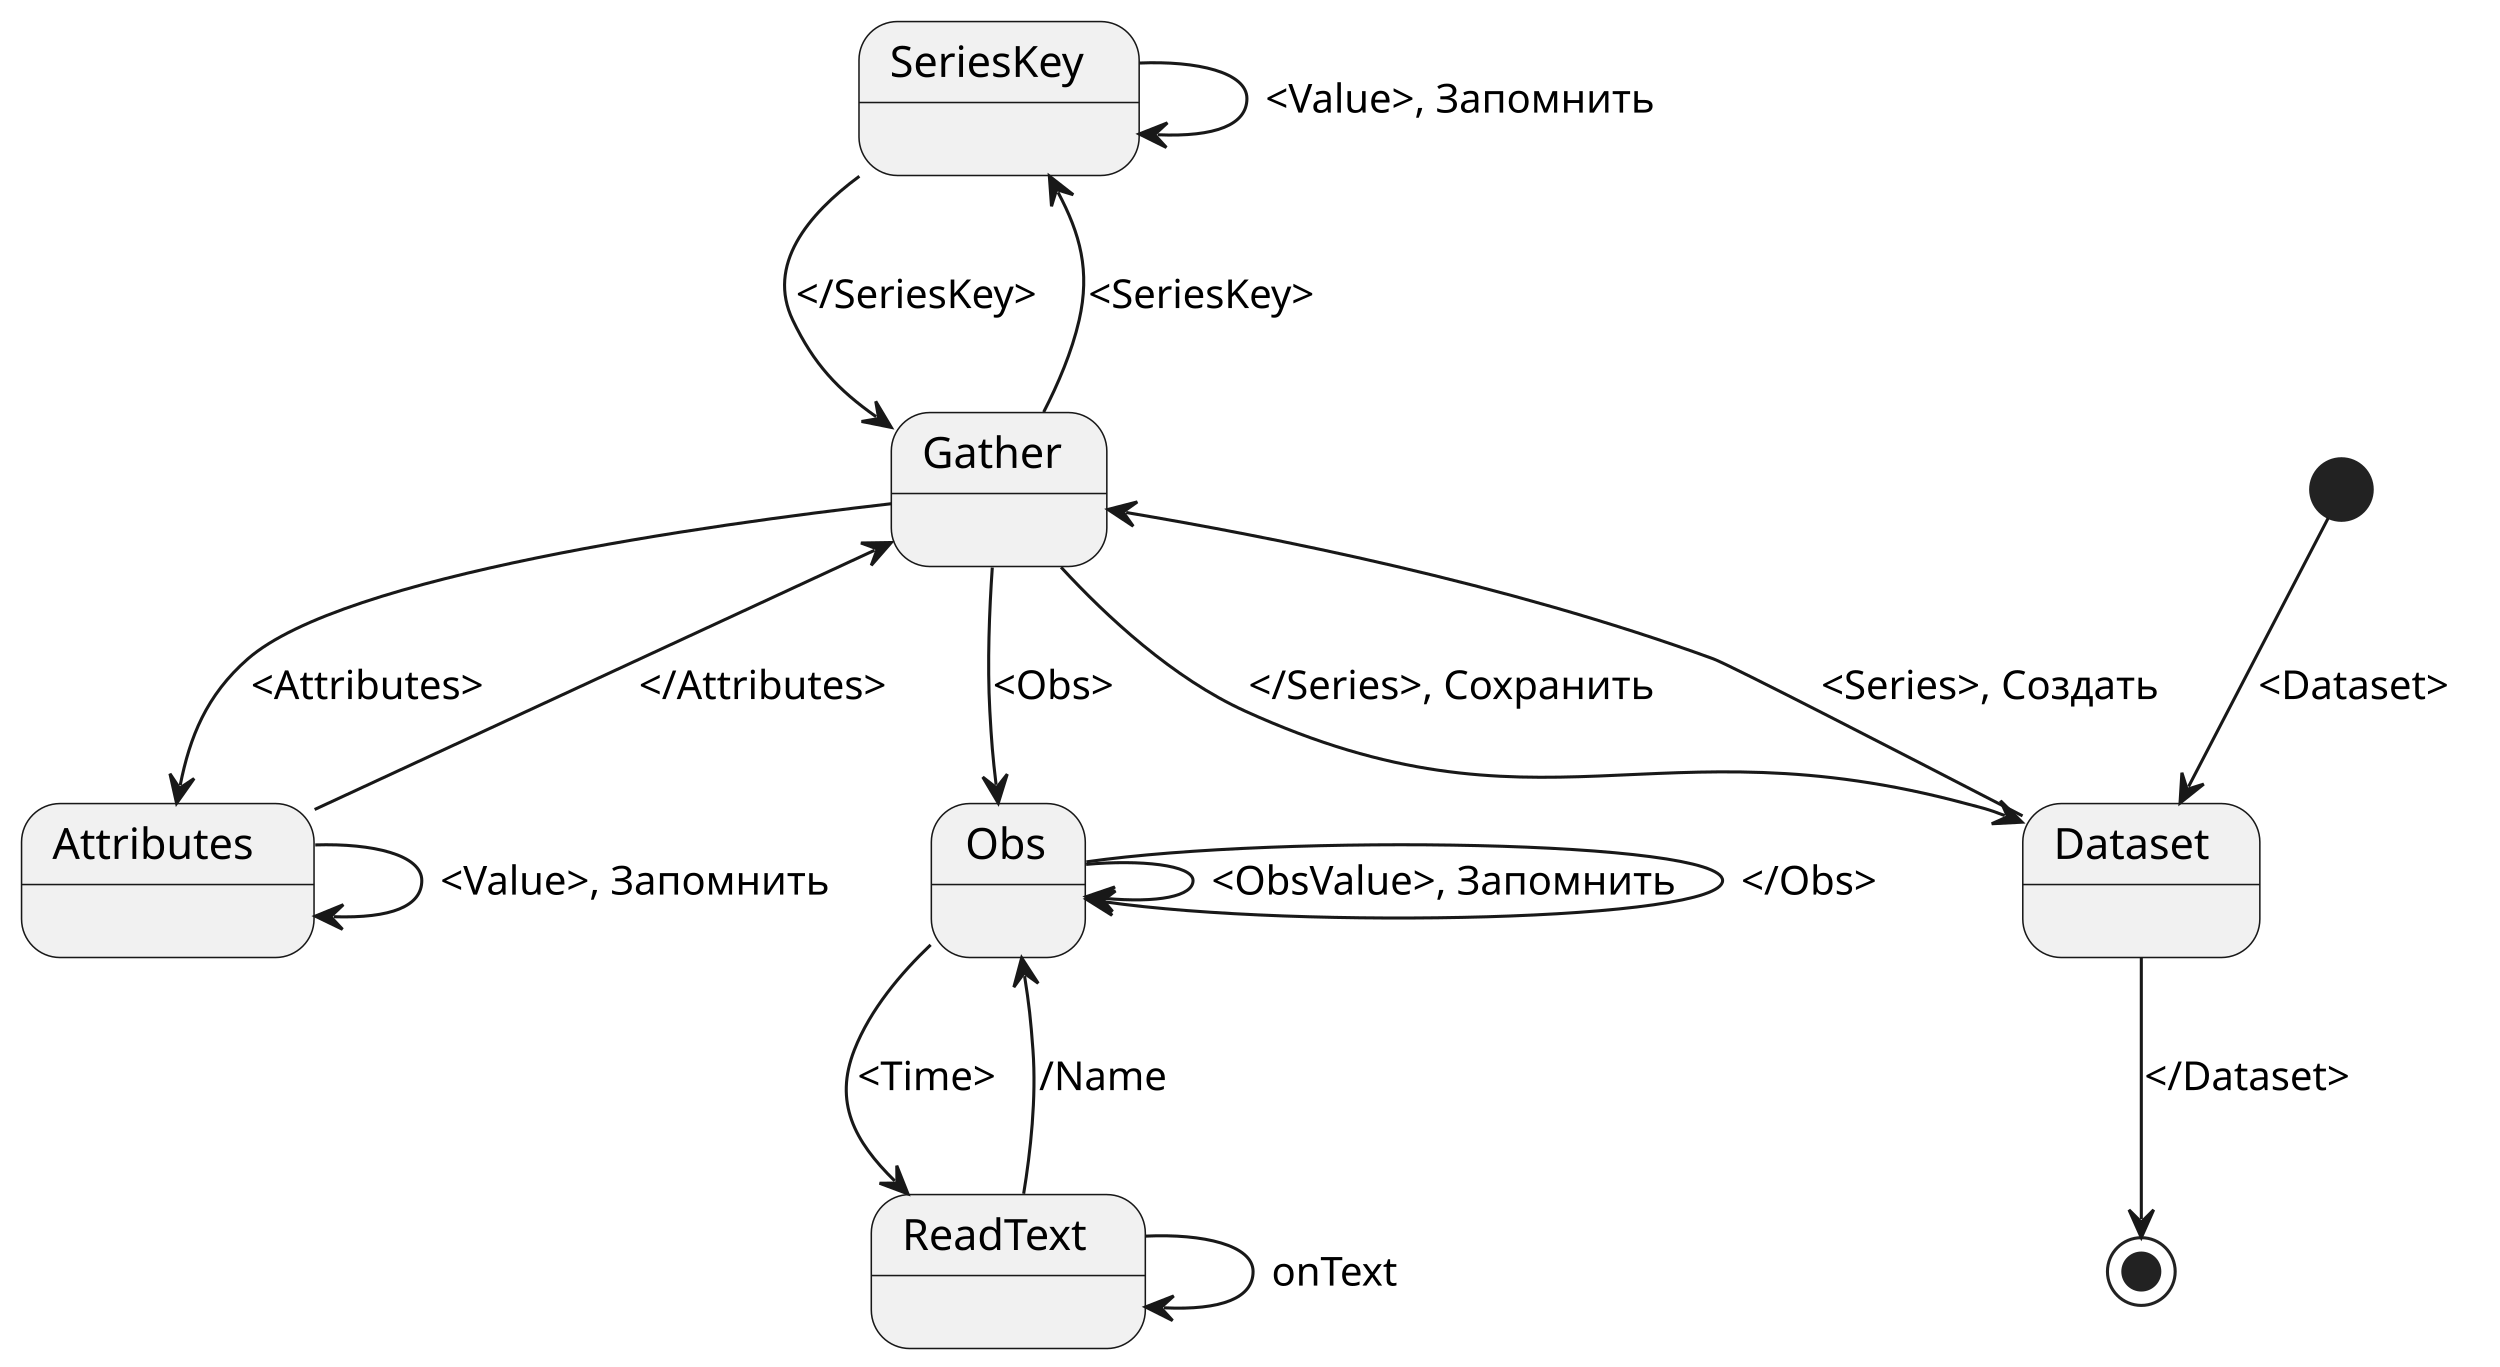
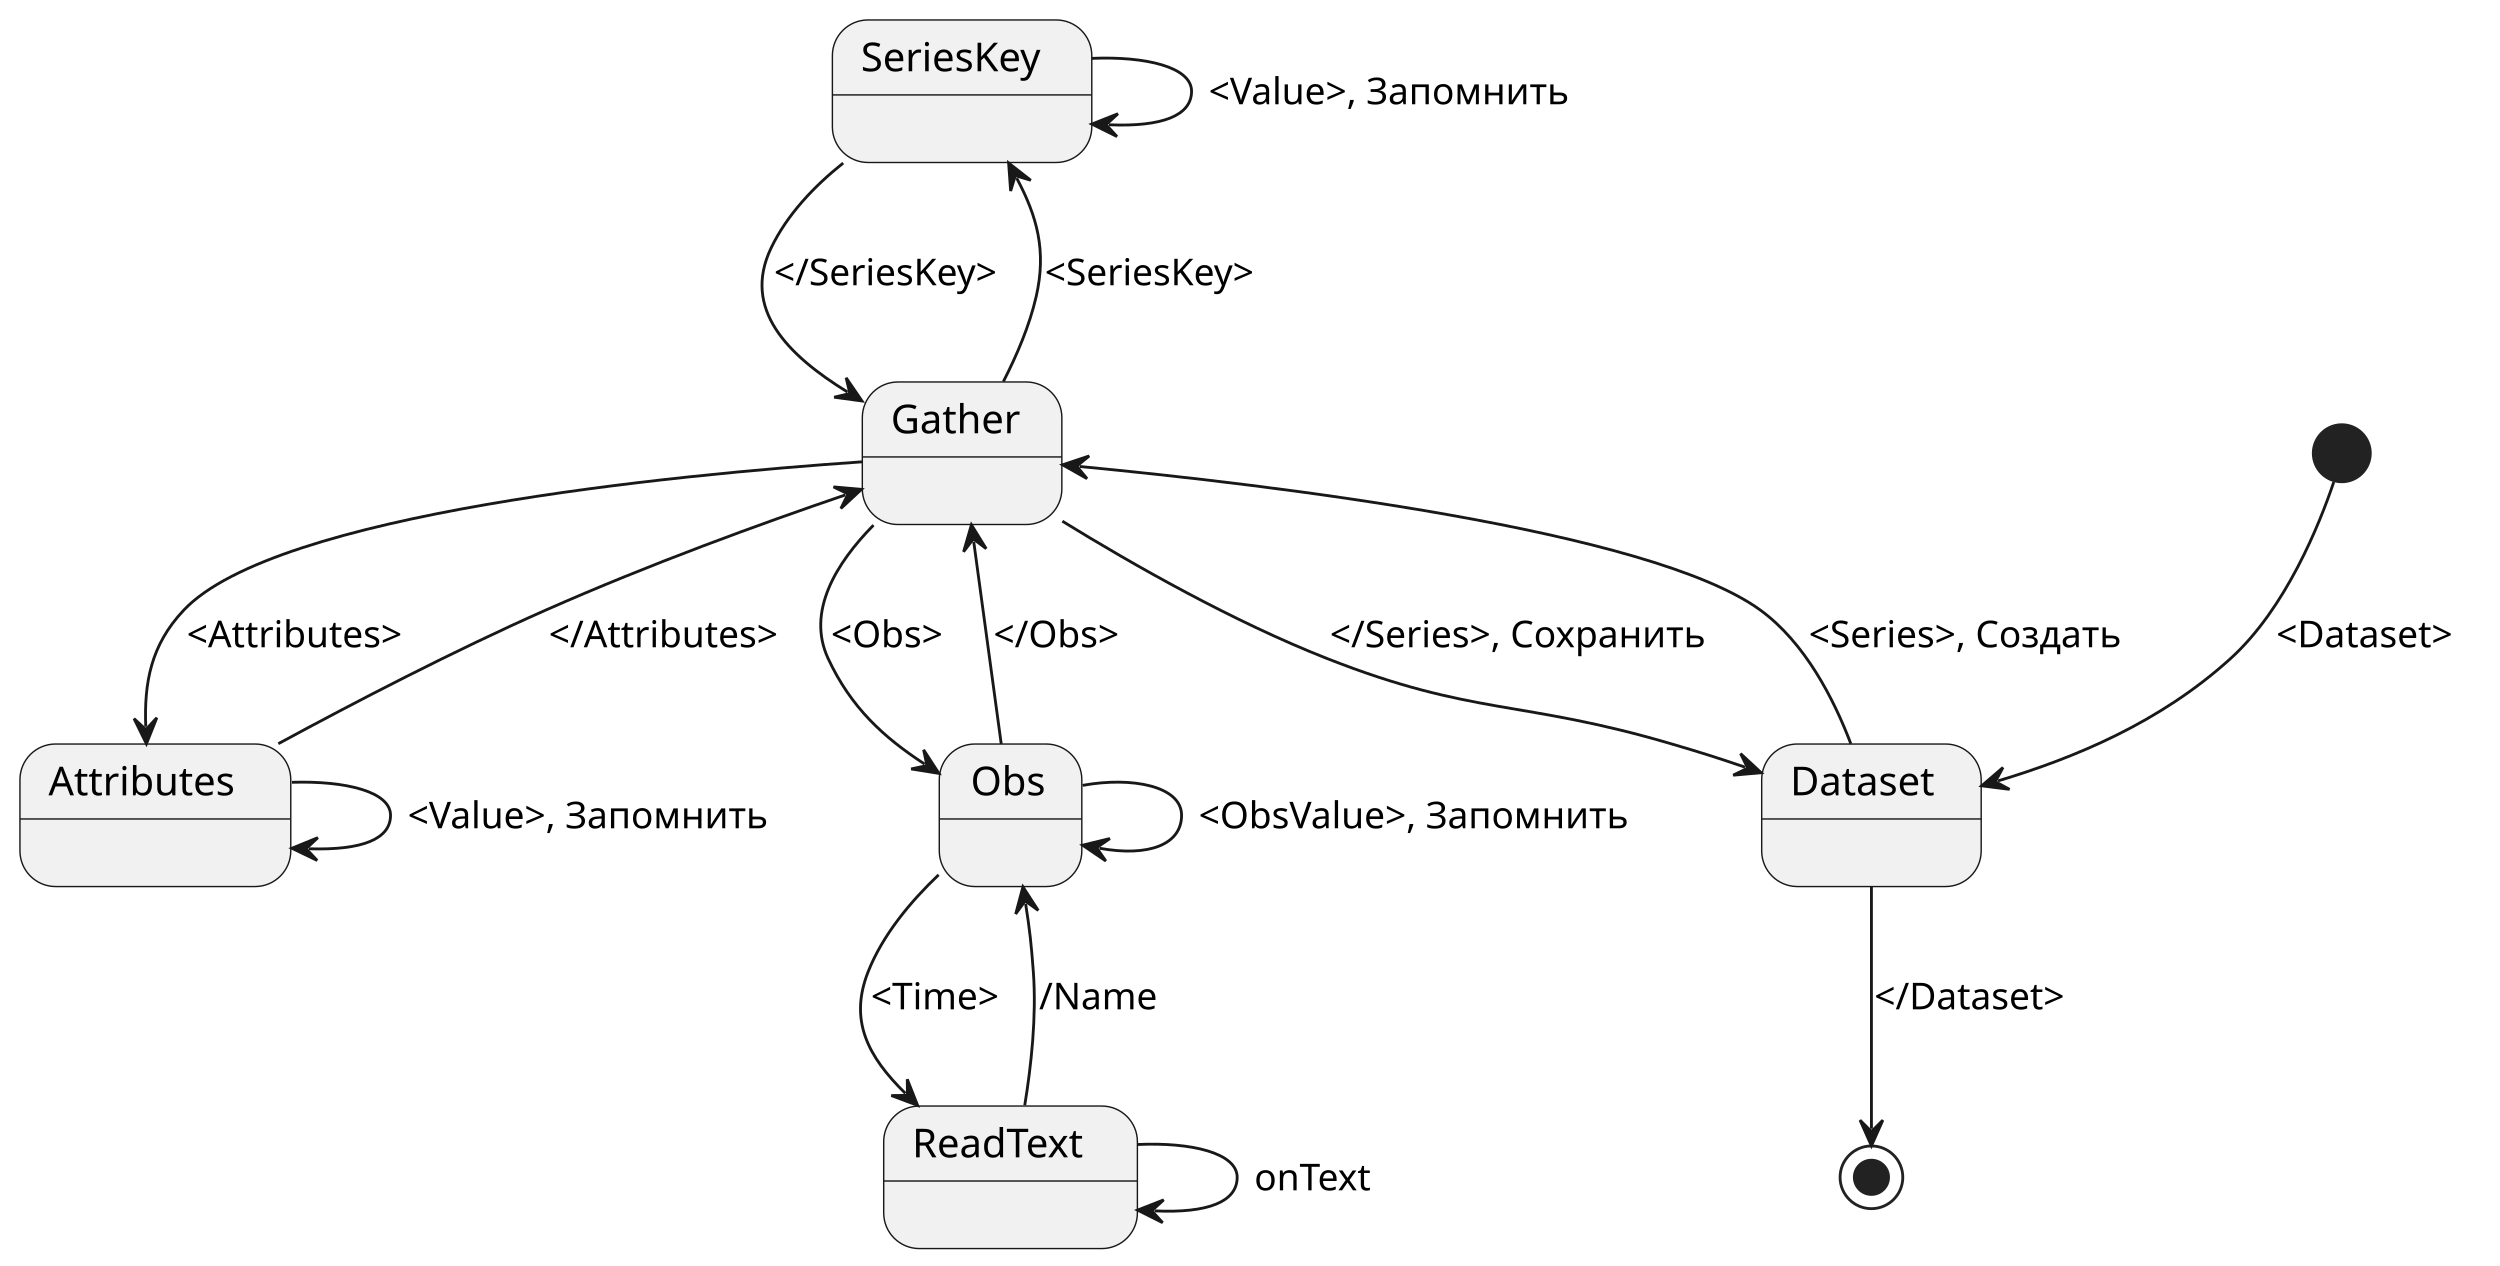
- <svg xmlns="http://www.w3.org/2000/svg" contentStyleType="text/css" height="444px" preserveAspectRatio="none" style="width:812px;height:444px;background:#FFFFFF;" version="1.1" viewBox="0 0 812 444" width="812px" zoomAndPan="magnify">
+ <svg xmlns="http://www.w3.org/2000/svg" contentStyleType="text/css" height="444px" preserveAspectRatio="none" style="width:877px;height:444px;background:#FFFFFF;" version="1.1" viewBox="0 0 877 444" width="877px" zoomAndPan="magnify">
  <defs />
  <g>
-     <ellipse cx="760.5" cy="159" fill="#222222" rx="10" ry="10" style="stroke:#222222;stroke-width:1.0;" />
+     <ellipse cx="821.5" cy="159" fill="#222222" rx="10" ry="10" style="stroke:#222222;stroke-width:1.0;" />
    <g id="Dataset">
-       <rect fill="#F1F1F1" height="50" rx="12.5" ry="12.5" style="stroke:#181818;stroke-width:0.5;" width="77" x="657" y="261" />
-       <line style="stroke:#181818;stroke-width:0.5;" x1="657" x2="734" y1="287.297" y2="287.297" />
-       <text fill="#000000" font-family="sans-serif" font-size="14" lengthAdjust="spacing" textLength="57" x="667" y="278.995">Dataset</text>
+       <rect fill="#F1F1F1" height="50" rx="12.5" ry="12.5" style="stroke:#181818;stroke-width:0.5;" width="77" x="618" y="261" />
+       <line style="stroke:#181818;stroke-width:0.5;" x1="618" x2="695" y1="287.297" y2="287.297" />
+       <text fill="#000000" font-family="sans-serif" font-size="14" lengthAdjust="spacing" textLength="57" x="628" y="278.995">Dataset</text>
    </g>
-     <ellipse cx="695.5" cy="413" fill="none" rx="11" ry="11" style="stroke:#222222;stroke-width:1.0;" />
-     <ellipse cx="695.5" cy="413" fill="#222222" rx="6" ry="6" style="stroke:#222222;stroke-width:1.0;" />
+     <ellipse cx="656.5" cy="413" fill="none" rx="11" ry="11" style="stroke:#222222;stroke-width:1.0;" />
+     <ellipse cx="656.5" cy="413" fill="#222222" rx="6" ry="6" style="stroke:#222222;stroke-width:1.0;" />
    <g id="Gather">
-       <rect fill="#F1F1F1" height="50" rx="12.5" ry="12.5" style="stroke:#181818;stroke-width:0.5;" width="70" x="289.5" y="134" />
-       <line style="stroke:#181818;stroke-width:0.5;" x1="289.5" x2="359.5" y1="160.297" y2="160.297" />
-       <text fill="#000000" font-family="sans-serif" font-size="14" lengthAdjust="spacing" textLength="50" x="299.5" y="151.995">Gather</text>
+       <rect fill="#F1F1F1" height="50" rx="12.5" ry="12.5" style="stroke:#181818;stroke-width:0.5;" width="70" x="302.5" y="134" />
+       <line style="stroke:#181818;stroke-width:0.5;" x1="302.5" x2="372.5" y1="160.297" y2="160.297" />
+       <text fill="#000000" font-family="sans-serif" font-size="14" lengthAdjust="spacing" textLength="50" x="312.5" y="151.995">Gather</text>
    </g>
    <g id="SeriesKey">
-       <rect fill="#F1F1F1" height="50" rx="12.5" ry="12.5" style="stroke:#181818;stroke-width:0.5;" width="91" x="279" y="7" />
-       <line style="stroke:#181818;stroke-width:0.5;" x1="279" x2="370" y1="33.297" y2="33.297" />
-       <text fill="#000000" font-family="sans-serif" font-size="14" lengthAdjust="spacing" textLength="71" x="289" y="24.995">SeriesKey</text>
+       <rect fill="#F1F1F1" height="50" rx="12.5" ry="12.5" style="stroke:#181818;stroke-width:0.5;" width="91" x="292" y="7" />
+       <line style="stroke:#181818;stroke-width:0.5;" x1="292" x2="383" y1="33.297" y2="33.297" />
+       <text fill="#000000" font-family="sans-serif" font-size="14" lengthAdjust="spacing" textLength="71" x="302" y="24.995">SeriesKey</text>
    </g>
    <g id="Attributes">
      <rect fill="#F1F1F1" height="50" rx="12.5" ry="12.5" style="stroke:#181818;stroke-width:0.5;" width="95" x="7" y="261" />
      <line style="stroke:#181818;stroke-width:0.5;" x1="7" x2="102" y1="287.297" y2="287.297" />
      <text fill="#000000" font-family="sans-serif" font-size="14" lengthAdjust="spacing" textLength="75" x="17" y="278.995">Attributes</text>
    </g>
    <g id="Obs">
-       <rect fill="#F1F1F1" height="50" rx="12.5" ry="12.5" style="stroke:#181818;stroke-width:0.5;" width="50" x="302.5" y="261" />
-       <line style="stroke:#181818;stroke-width:0.5;" x1="302.5" x2="352.5" y1="287.297" y2="287.297" />
-       <text fill="#000000" font-family="sans-serif" font-size="14" lengthAdjust="spacing" textLength="28" x="313.5" y="278.995">Obs</text>
+       <rect fill="#F1F1F1" height="50" rx="12.5" ry="12.5" style="stroke:#181818;stroke-width:0.5;" width="50" x="329.5" y="261" />
+       <line style="stroke:#181818;stroke-width:0.5;" x1="329.5" x2="379.5" y1="287.297" y2="287.297" />
+       <text fill="#000000" font-family="sans-serif" font-size="14" lengthAdjust="spacing" textLength="28" x="340.5" y="278.995">Obs</text>
    </g>
    <g id="ReadText">
-       <rect fill="#F1F1F1" height="50" rx="12.5" ry="12.5" style="stroke:#181818;stroke-width:0.5;" width="89" x="283" y="388" />
-       <line style="stroke:#181818;stroke-width:0.5;" x1="283" x2="372" y1="414.297" y2="414.297" />
-       <text fill="#000000" font-family="sans-serif" font-size="14" lengthAdjust="spacing" textLength="69" x="293" y="405.995">ReadText</text>
+       <rect fill="#F1F1F1" height="50" rx="12.5" ry="12.5" style="stroke:#181818;stroke-width:0.5;" width="89" x="310" y="388" />
+       <line style="stroke:#181818;stroke-width:0.5;" x1="310" x2="399" y1="414.297" y2="414.297" />
+       <text fill="#000000" font-family="sans-serif" font-size="14" lengthAdjust="spacing" textLength="69" x="320" y="405.995">ReadText</text>
    </g>
    <g id="link_*start*_Dataset">
-       <path d="M756.235,168.202 C746.604,186.723 725.629,227.059 710.844,255.492 " fill="none" id="*start*-to-Dataset" style="stroke:#181818;stroke-width:1.0;" />
-       <polygon fill="#181818" points="708.076,260.815,715.777,254.675,710.383,256.379,708.679,250.985,708.076,260.815" style="stroke:#181818;stroke-width:1.0;" />
-       <text fill="#000000" font-family="sans-serif" font-size="13" lengthAdjust="spacing" textLength="71" x="733.5" y="227.067">&lt;Dataset&gt;</text>
+       <path d="M818.693,169.081 C813.684,183.909 801.875,213.426 782.5,231 C757.733,253.465 727.945,265.81 700.922,273.934 " fill="none" id="*start*-to-Dataset" style="stroke:#181818;stroke-width:1.0;" />
+       <polygon fill="#181818" points="695.176,275.661,704.947,276.901,699.964,274.221,702.643,269.239,695.176,275.661" style="stroke:#181818;stroke-width:1.0;" />
+       <text fill="#000000" font-family="sans-serif" font-size="13" lengthAdjust="spacing" textLength="71" x="798.5" y="227.067">&lt;Dataset&gt;</text>
    </g>
    <g id="link_Dataset_*end*">
-       <path d="M695.5,311.101 C695.5,338.628 695.5,376.378 695.5,395.956 " fill="none" id="Dataset-to-*end*" style="stroke:#181818;stroke-width:1.0;" />
-       <polygon fill="#181818" points="695.5,401.956,699.5,392.956,695.5,396.956,691.5,392.956,695.5,401.956" style="stroke:#181818;stroke-width:1.0;" />
-       <text fill="#000000" font-family="sans-serif" font-size="13" lengthAdjust="spacing" textLength="75" x="696.5" y="354.067">&lt;/Dataset&gt;</text>
+       <path d="M656.5,311.101 C656.5,338.628 656.5,376.378 656.5,395.956 " fill="none" id="Dataset-to-*end*" style="stroke:#181818;stroke-width:1.0;" />
+       <polygon fill="#181818" points="656.5,401.956,660.5,392.956,656.5,396.956,652.5,392.956,656.5,401.956" style="stroke:#181818;stroke-width:1.0;" />
+       <text fill="#000000" font-family="sans-serif" font-size="13" lengthAdjust="spacing" textLength="75" x="657.5" y="354.067">&lt;/Dataset&gt;</text>
    </g>
    <g id="link_Dataset_Gather">
-       <path d="M656.927,265.006 C617.635,244.684 561.733,215.913 556.5,214 C488.917,189.295 411.944,174.221 365.776,166.462 " fill="none" id="Dataset-to-Gather" style="stroke:#181818;stroke-width:1.0;" />
-       <polygon fill="#181818" points="359.859,165.468,368.072,170.904,364.79,166.297,369.397,163.015,359.859,165.468" style="stroke:#181818;stroke-width:1.0;" />
-       <text fill="#000000" font-family="sans-serif" font-size="13" lengthAdjust="spacing" textLength="123" x="591.5" y="227.067">&lt;Series&gt;, Создать</text>
+       <path d="M649.28,260.935 C643.295,245.165 633.188,225.426 617.5,214 C578.833,185.837 444.96,169.995 378.725,163.639 " fill="none" id="Dataset-to-Gather" style="stroke:#181818;stroke-width:1.0;" />
+       <polygon fill="#181818" points="372.752,163.066,381.329,167.907,377.729,163.544,382.093,159.944,372.752,163.066" style="stroke:#181818;stroke-width:1.0;" />
+       <text fill="#000000" font-family="sans-serif" font-size="13" lengthAdjust="spacing" textLength="123" x="634.5" y="227.067">&lt;Series&gt;, Создать</text>
    </g>
    <g id="link_Gather_Dataset">
-       <path d="M344.632,184.241 C359.436,200.304 381.002,220.317 404.5,231 C499.95,274.393 537.255,233.739 638.5,261 C644.513,262.619 645.125,262.589 651.141,264.896 " fill="none" id="Gather-to-Dataset" style="stroke:#181818;stroke-width:1.0;" />
-       <polygon fill="#181818" points="656.744,267.043,649.772,260.087,652.075,265.253,646.909,267.557,656.744,267.043" style="stroke:#181818;stroke-width:1.0;" />
-       <text fill="#000000" font-family="sans-serif" font-size="13" lengthAdjust="spacing" textLength="142" x="405.5" y="227.067">&lt;/Series&gt;, Сохранить</text>
+       <path d="M372.672,182.833 C397.717,198.25 432.629,218.071 465.5,231 C517.061,251.28 533.355,245.334 586.5,261 C596.728,264.015 602.005,265.657 612.139,269.122 " fill="none" id="Gather-to-Dataset" style="stroke:#181818;stroke-width:1.0;" />
+       <polygon fill="#181818" points="617.816,271.063,610.594,264.366,613.085,269.445,608.006,271.936,617.816,271.063" style="stroke:#181818;stroke-width:1.0;" />
+       <text fill="#000000" font-family="sans-serif" font-size="13" lengthAdjust="spacing" textLength="142" x="466.5" y="227.067">&lt;/Series&gt;, Сохранить</text>
    </g>
    <g id="link_Gather_SeriesKey">
-       <path d="M338.981,133.852 C343.622,124.812 348.162,114.246 350.5,104 C354.151,88.003 350.861,75.994 343.649,62.475 " fill="none" id="Gather-to-SeriesKey" style="stroke:#181818;stroke-width:1.0;" />
-       <polygon fill="#181818" points="340.825,57.181,341.532,67.004,343.178,61.593,348.59,63.239,340.825,57.181" style="stroke:#181818;stroke-width:1.0;" />
-       <text fill="#000000" font-family="sans-serif" font-size="13" lengthAdjust="spacing" textLength="83" x="353.5" y="100.067">&lt;SeriesKey&gt;</text>
+       <path d="M351.981,133.852 C356.622,124.812 361.162,114.246 363.5,104 C367.151,88.003 363.861,75.994 356.649,62.475 " fill="none" id="Gather-to-SeriesKey" style="stroke:#181818;stroke-width:1.0;" />
+       <polygon fill="#181818" points="353.825,57.181,354.532,67.004,356.178,61.593,361.59,63.239,353.825,57.181" style="stroke:#181818;stroke-width:1.0;" />
+       <text fill="#000000" font-family="sans-serif" font-size="13" lengthAdjust="spacing" textLength="83" x="366.5" y="100.067">&lt;SeriesKey&gt;</text>
    </g>
    <g id="link_SeriesKey_Gather">
-       <path d="M279.124,57.244 C262.202,69.745 248.943,86.112 257.5,104 C264.334,118.285 272.095,126.538 284.586,135.36 " fill="none" id="SeriesKey-to-Gather" style="stroke:#181818;stroke-width:1.0;" />
-       <polygon fill="#181818" points="289.487,138.821,284.443,130.362,285.403,135.936,279.828,136.896,289.487,138.821" style="stroke:#181818;stroke-width:1.0;" />
-       <text fill="#000000" font-family="sans-serif" font-size="13" lengthAdjust="spacing" textLength="87" x="258.5" y="100.067">&lt;/SeriesKey&gt;</text>
+       <path d="M295.788,57.2 C285.644,65.283 276.109,75.275 270.5,87 C260.26,108.404 276.151,124.483 297.283,137.513 " fill="none" id="SeriesKey-to-Gather" style="stroke:#181818;stroke-width:1.0;" />
+       <polygon fill="#181818" points="302.39,140.662,296.829,132.534,298.134,138.038,292.63,139.343,302.39,140.662" style="stroke:#181818;stroke-width:1.0;" />
+       <text fill="#000000" font-family="sans-serif" font-size="13" lengthAdjust="spacing" textLength="87" x="271.5" y="100.067">&lt;/SeriesKey&gt;</text>
    </g>
    <g id="link_Gather_Attributes">
-       <path d="M289.449,163.613 C229.646,170.435 111.357,187.003 80.5,214 C66.965,225.842 61.647,239.459 58.534,255.03 " fill="none" id="Gather-to-Attributes" style="stroke:#181818;stroke-width:1.0;" />
-       <polygon fill="#181818" points="57.357,260.914,63.044,252.873,58.338,256.011,55.2,251.304,57.357,260.914" style="stroke:#181818;stroke-width:1.0;" />
-       <text fill="#000000" font-family="sans-serif" font-size="13" lengthAdjust="spacing" textLength="83" x="81.5" y="227.067">&lt;Attributes&gt;</text>
+       <path d="M302.374,162.013 C236.158,166.569 96.626,180.045 64.5,214 C52.865,226.298 50.539,239.571 51.131,254.935 " fill="none" id="Gather-to-Attributes" style="stroke:#181818;stroke-width:1.0;" />
+       <polygon fill="#181818" points="51.362,260.93,55.013,251.783,51.17,255.934,47.019,252.091,51.362,260.93" style="stroke:#181818;stroke-width:1.0;" />
+       <text fill="#000000" font-family="sans-serif" font-size="13" lengthAdjust="spacing" textLength="83" x="65.5" y="227.067">&lt;Attributes&gt;</text>
    </g>
    <g id="link_Attributes_Gather">
-       <path d="M102.193,262.92 C155.834,238.086 236.234,200.864 284.034,178.734 " fill="none" id="Attributes-to-Gather" style="stroke:#181818;stroke-width:1.0;" />
-       <polygon fill="#181818" points="289.479,176.213,279.631,176.364,284.942,178.314,282.992,183.624,289.479,176.213" style="stroke:#181818;stroke-width:1.0;" />
-       <text fill="#000000" font-family="sans-serif" font-size="13" lengthAdjust="spacing" textLength="87" x="207.5" y="227.067">&lt;/Attributes&gt;</text>
+       <path d="M97.634,260.896 C124.28,246.447 159.402,228.188 191.5,214 C228.577,197.611 266.652,183.828 296.528,173.618 " fill="none" id="Attributes-to-Gather" style="stroke:#181818;stroke-width:1.0;" />
+       <polygon fill="#181818" points="302.206,171.678,292.396,170.803,297.475,173.295,294.983,178.374,302.206,171.678" style="stroke:#181818;stroke-width:1.0;" />
+       <text fill="#000000" font-family="sans-serif" font-size="13" lengthAdjust="spacing" textLength="87" x="192.5" y="227.067">&lt;/Attributes&gt;</text>
    </g>
    <g id="link_Gather_Obs">
-       <path d="M322.3,184.324 C321.354,198.037 320.64,215.479 321.5,231 C322.042,240.795 322.426,245.586 323.532,254.897 " fill="none" id="Gather-to-Obs" style="stroke:#181818;stroke-width:1.0;" />
-       <polygon fill="#181818" points="324.24,260.855,327.151,251.446,323.65,255.89,319.206,252.39,324.24,260.855" style="stroke:#181818;stroke-width:1.0;" />
-       <text fill="#000000" font-family="sans-serif" font-size="13" lengthAdjust="spacing" textLength="45" x="322.5" y="227.067">&lt;Obs&gt;</text>
+       <path d="M306.42,184.227 C293.389,197.476 282.838,214.511 290.5,231 C298.525,248.271 310.069,258.732 324.338,268.027 " fill="none" id="Gather-to-Obs" style="stroke:#181818;stroke-width:1.0;" />
+       <polygon fill="#181818" points="329.365,271.302,324.007,263.038,325.175,268.573,319.641,269.741,329.365,271.302" style="stroke:#181818;stroke-width:1.0;" />
+       <text fill="#000000" font-family="sans-serif" font-size="13" lengthAdjust="spacing" textLength="45" x="291.5" y="227.067">&lt;Obs&gt;</text>
+     </g>
+     <g id="link_Obs_Gather">
+       <path d="M351.232,260.973 C348.225,238.861 344.596,212.181 341.587,190.046 " fill="none" id="Obs-to-Gather" style="stroke:#181818;stroke-width:1.0;" />
+       <polygon fill="#181818" points="340.778,184.101,338.027,193.558,341.452,189.055,345.954,192.48,340.778,184.101" style="stroke:#181818;stroke-width:1.0;" />
+       <text fill="#000000" font-family="sans-serif" font-size="13" lengthAdjust="spacing" textLength="49" x="348.5" y="227.067">&lt;/Obs&gt;</text>
    </g>
    <g id="link_SeriesKey_SeriesKey">
-       <path d="M370.016,20.477 C388.95,19.682 405,23.523 405,32 C405,40.477 394.945,44.57 376.011,43.775 " fill="none" id="SeriesKey-to-SeriesKey" style="stroke:#181818;stroke-width:1.0;" />
-       <polygon fill="#181818" points="370.016,43.523,378.84,47.897,375.012,43.733,379.176,39.904,370.016,43.523" style="stroke:#181818;stroke-width:1.0;" />
-       <text fill="#000000" font-family="sans-serif" font-size="13" lengthAdjust="spacing" textLength="135" x="411" y="36.567">&lt;Value&gt;, Запомнить</text>
+       <path d="M383.016,20.477 C401.95,19.682 418,23.523 418,32 C418,40.477 407.945,44.57 389.011,43.775 " fill="none" id="SeriesKey-to-SeriesKey" style="stroke:#181818;stroke-width:1.0;" />
+       <polygon fill="#181818" points="383.016,43.523,391.84,47.897,388.012,43.733,392.176,39.904,383.016,43.523" style="stroke:#181818;stroke-width:1.0;" />
+       <text fill="#000000" font-family="sans-serif" font-size="13" lengthAdjust="spacing" textLength="135" x="424" y="36.567">&lt;Value&gt;, Запомнить</text>
    </g>
    <g id="link_Attributes_Attributes">
      <path d="M102.39,274.432 C121.248,273.849 137,277.705 137,286 C137,294.295 127.245,298.336 108.387,297.753 " fill="none" id="Attributes-to-Attributes" style="stroke:#181818;stroke-width:1.0;" />
      <polygon fill="#181818" points="102.39,297.568,111.262,301.844,107.387,297.723,111.509,293.848,102.39,297.568" style="stroke:#181818;stroke-width:1.0;" />
      <text fill="#000000" font-family="sans-serif" font-size="13" lengthAdjust="spacing" textLength="135" x="143" y="290.567">&lt;Value&gt;, Запомнить</text>
    </g>
    <g id="link_Obs_Obs">
-       <path d="M352.778,280.755 C370.273,279.166 387.5,280.914 387.5,286 C387.5,291.086 376.248,293.377 358.753,291.788 " fill="none" id="Obs-to-Obs" style="stroke:#181818;stroke-width:1.0;" />
-       <polygon fill="#181818" points="352.778,291.245,361.379,296.043,357.757,291.697,362.103,288.075,352.778,291.245" style="stroke:#181818;stroke-width:1.0;" />
-       <text fill="#000000" font-family="sans-serif" font-size="13" lengthAdjust="spacing" textLength="160" x="393.5" y="290.567">&lt;ObsValue&gt;, Запомнить</text>
-     </g>
-     <g id="link_Obs_Obs">
-       <path d="M352.849,279.932 C416.219,270.869 559.5,272.892 559.5,286 C559.5,299.108 422.159,301.981 358.789,292.918 " fill="none" id="Obs-to-Obs-1" style="stroke:#181818;stroke-width:1.0;" />
-       <polygon fill="#181818" points="352.849,292.068,361.192,297.302,357.799,292.776,362.325,289.382,352.849,292.068" style="stroke:#181818;stroke-width:1.0;" />
-       <text fill="#000000" font-family="sans-serif" font-size="13" lengthAdjust="spacing" textLength="49" x="565.5" y="290.567">&lt;/Obs&gt;</text>
+       <path d="M379.778,275.51 C397.273,272.332 414.5,275.828 414.5,286 C414.5,296.172 403.176,300.74 385.681,297.562 " fill="none" id="Obs-to-Obs" style="stroke:#181818;stroke-width:1.0;" />
+       <polygon fill="#181818" points="379.778,296.49,387.918,302.034,384.697,297.384,389.348,294.163,379.778,296.49" style="stroke:#181818;stroke-width:1.0;" />
+       <text fill="#000000" font-family="sans-serif" font-size="13" lengthAdjust="spacing" textLength="160" x="420.5" y="290.567">&lt;ObsValue&gt;, Запомнить</text>
    </g>
    <g id="link_Obs_ReadText">
-       <path d="M302.265,306.889 C292.58,316.104 282.628,327.915 277.5,341 C270.844,357.985 277.365,370.575 290.614,383.561 " fill="none" id="Obs-to-ReadText" style="stroke:#181818;stroke-width:1.0;" />
-       <polygon fill="#181818" points="294.899,387.761,291.271,378.604,291.328,384.261,285.672,384.318,294.899,387.761" style="stroke:#181818;stroke-width:1.0;" />
-       <text fill="#000000" font-family="sans-serif" font-size="13" lengthAdjust="spacing" textLength="52" x="278.5" y="354.067">&lt;Time&gt;</text>
+       <path d="M329.265,306.889 C319.58,316.104 309.628,327.915 304.5,341 C297.844,357.985 304.365,370.575 317.614,383.561 " fill="none" id="Obs-to-ReadText" style="stroke:#181818;stroke-width:1.0;" />
+       <polygon fill="#181818" points="321.899,387.761,318.271,378.604,318.328,384.261,312.672,384.318,321.899,387.761" style="stroke:#181818;stroke-width:1.0;" />
+       <text fill="#000000" font-family="sans-serif" font-size="13" lengthAdjust="spacing" textLength="52" x="305.5" y="354.067">&lt;Time&gt;</text>
    </g>
    <g id="link_ReadText_Obs">
-       <path d="M332.482,387.727 C334.728,374.031 336.648,356.587 335.5,341 C334.776,331.17 334.259,326.341 332.785,317.035 " fill="none" id="ReadText-to-Obs" style="stroke:#181818;stroke-width:1.0;" />
-       <polygon fill="#181818" points="331.846,311.109,329.303,320.624,332.628,316.047,337.205,319.372,331.846,311.109" style="stroke:#181818;stroke-width:1.0;" />
-       <text fill="#000000" font-family="sans-serif" font-size="13" lengthAdjust="spacing" textLength="42" x="337.5" y="354.067">/Name</text>
+       <path d="M359.482,387.727 C361.728,374.031 363.648,356.587 362.5,341 C361.776,331.17 361.259,326.341 359.785,317.035 " fill="none" id="ReadText-to-Obs" style="stroke:#181818;stroke-width:1.0;" />
+       <polygon fill="#181818" points="358.846,311.109,356.303,320.624,359.628,316.047,364.205,319.372,358.846,311.109" style="stroke:#181818;stroke-width:1.0;" />
+       <text fill="#000000" font-family="sans-serif" font-size="13" lengthAdjust="spacing" textLength="42" x="364.5" y="354.067">/Name</text>
    </g>
    <g id="link_ReadText_ReadText">
-       <path d="M372.049,401.495 C390.922,400.628 407,404.463 407,413 C407,421.537 396.916,425.647 378.043,424.78 " fill="none" id="ReadText-to-ReadText" style="stroke:#181818;stroke-width:1.0;" />
-       <polygon fill="#181818" points="372.049,424.505,380.856,428.914,377.044,424.735,381.223,420.922,372.049,424.505" style="stroke:#181818;stroke-width:1.0;" />
-       <text fill="#000000" font-family="sans-serif" font-size="13" lengthAdjust="spacing" textLength="45" x="413" y="417.567">onText</text>
+       <path d="M399.049,401.495 C417.922,400.628 434,404.463 434,413 C434,421.537 423.916,425.647 405.043,424.78 " fill="none" id="ReadText-to-ReadText" style="stroke:#181818;stroke-width:1.0;" />
+       <polygon fill="#181818" points="399.049,424.505,407.856,428.914,404.044,424.735,408.223,420.922,399.049,424.505" style="stroke:#181818;stroke-width:1.0;" />
+       <text fill="#000000" font-family="sans-serif" font-size="13" lengthAdjust="spacing" textLength="45" x="440" y="417.567">onText</text>
    </g>
  </g>
</svg>
